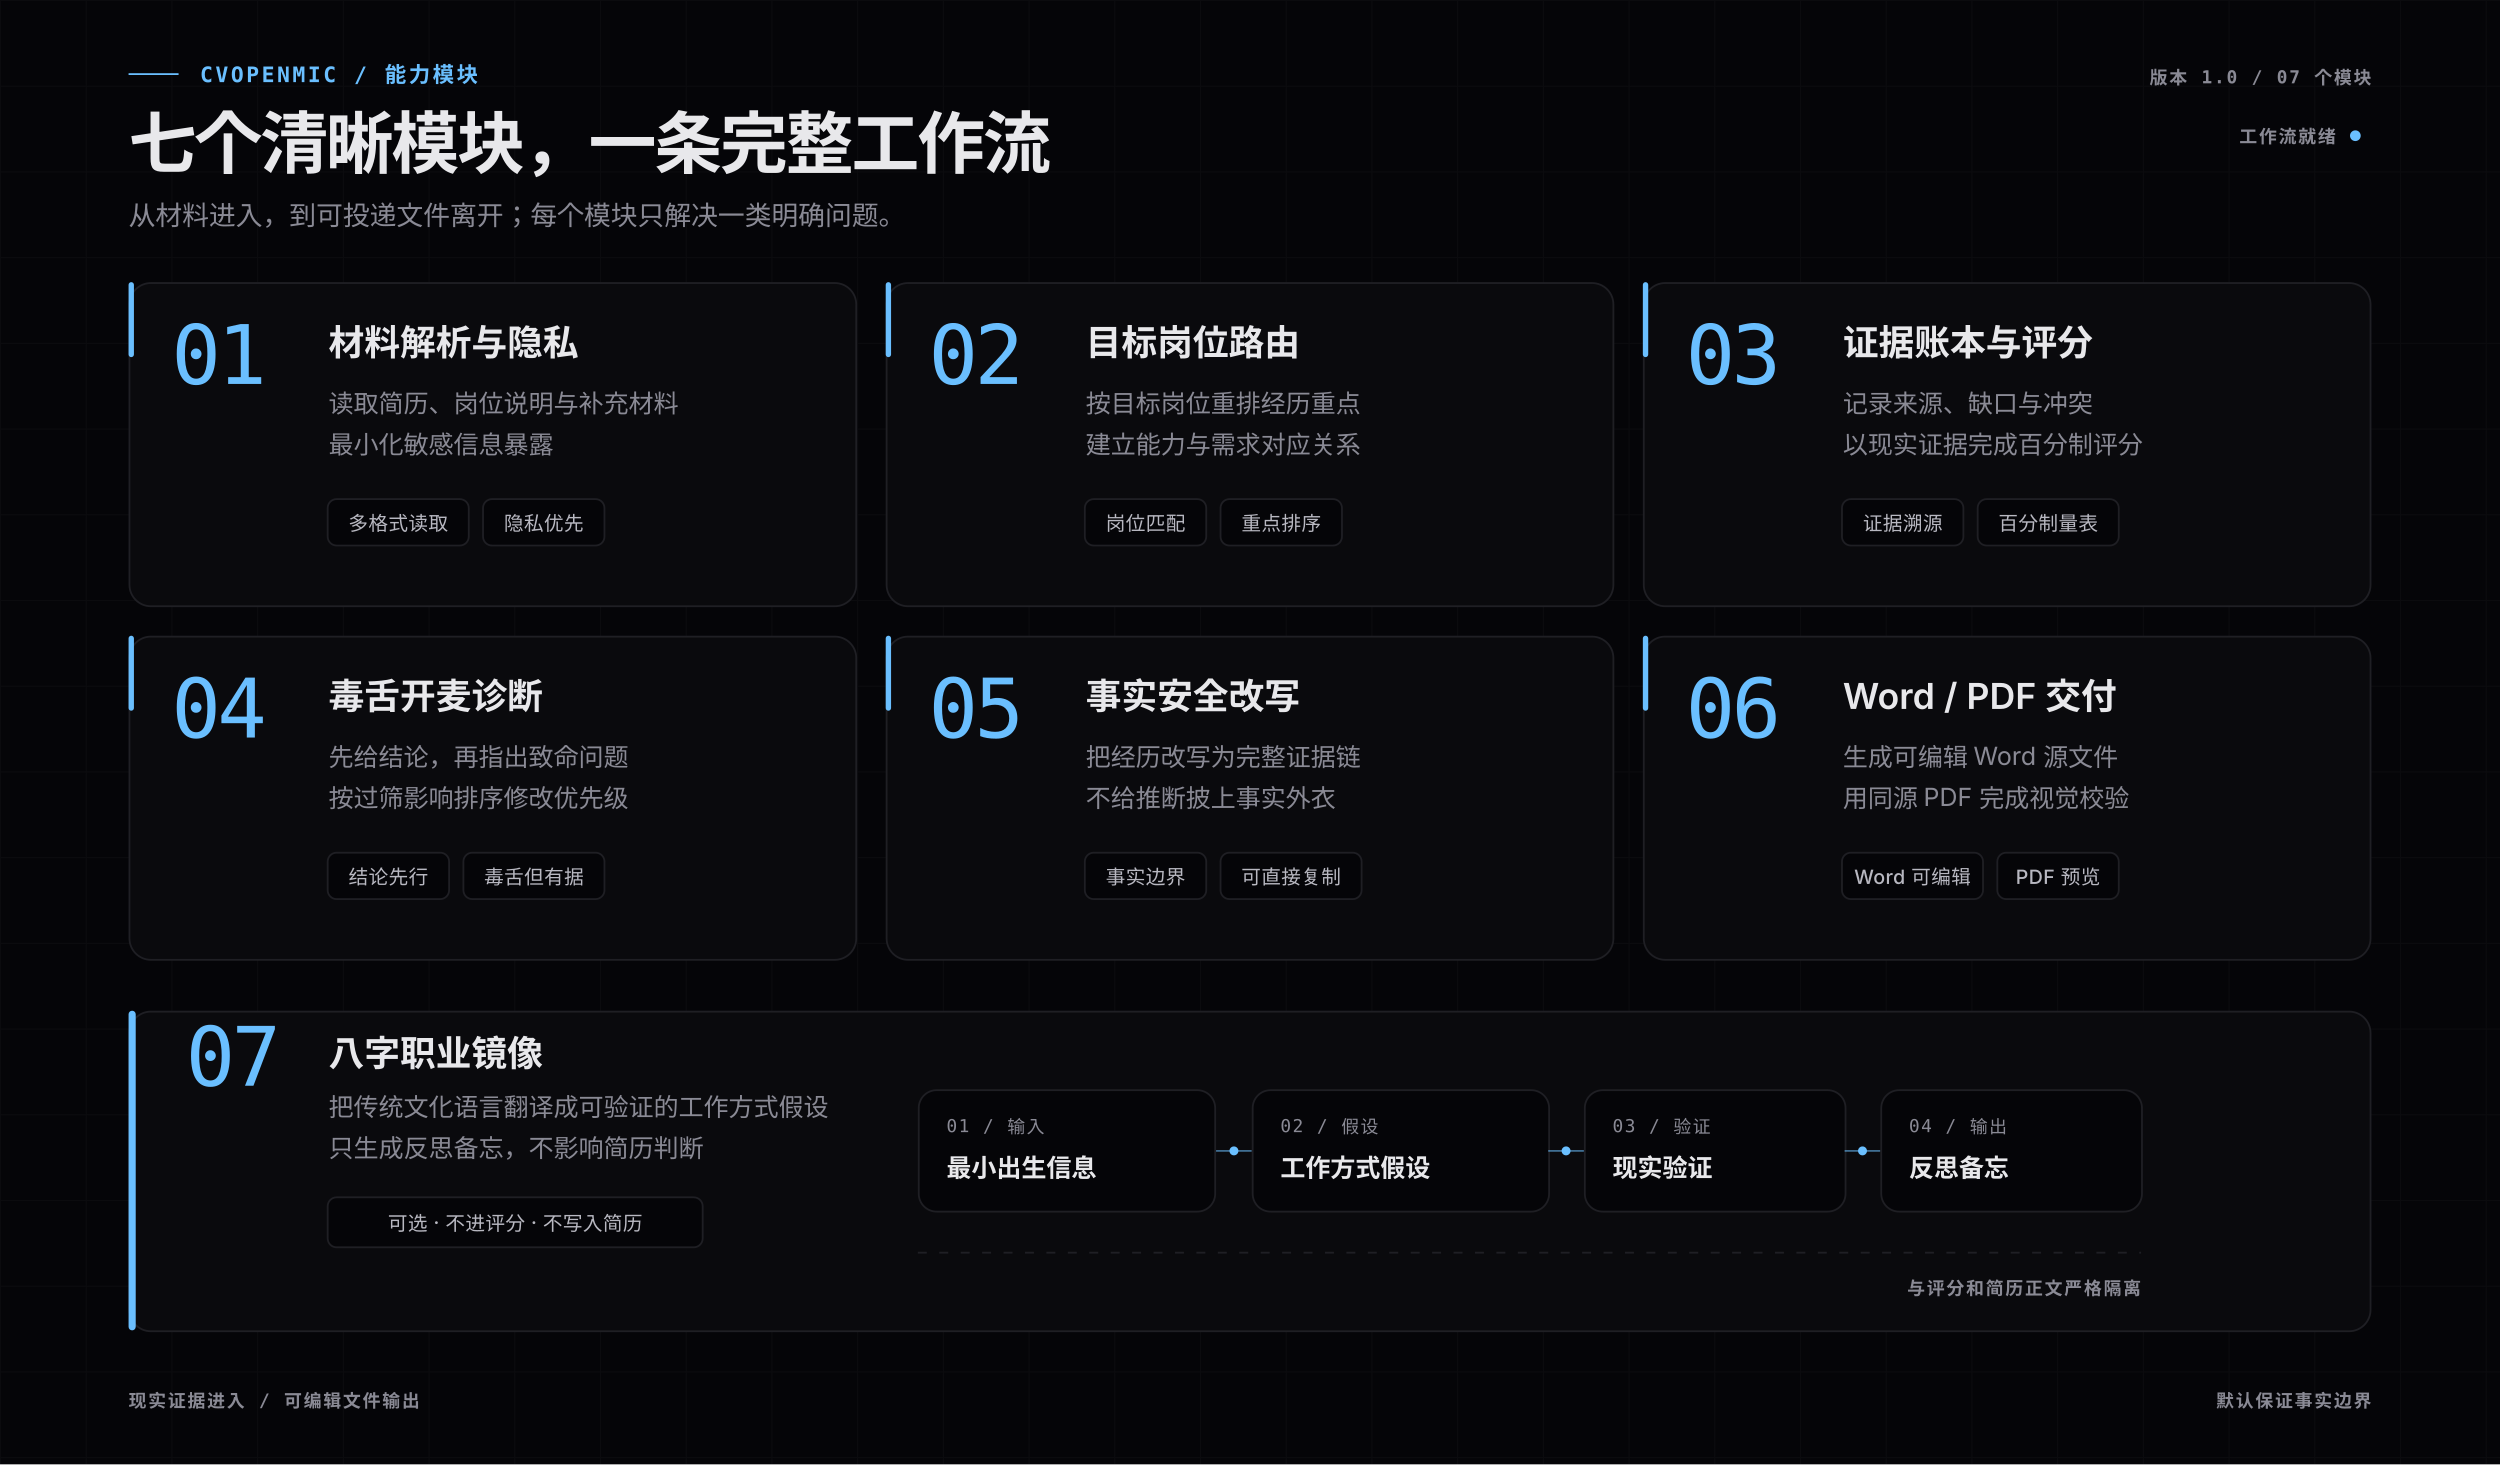
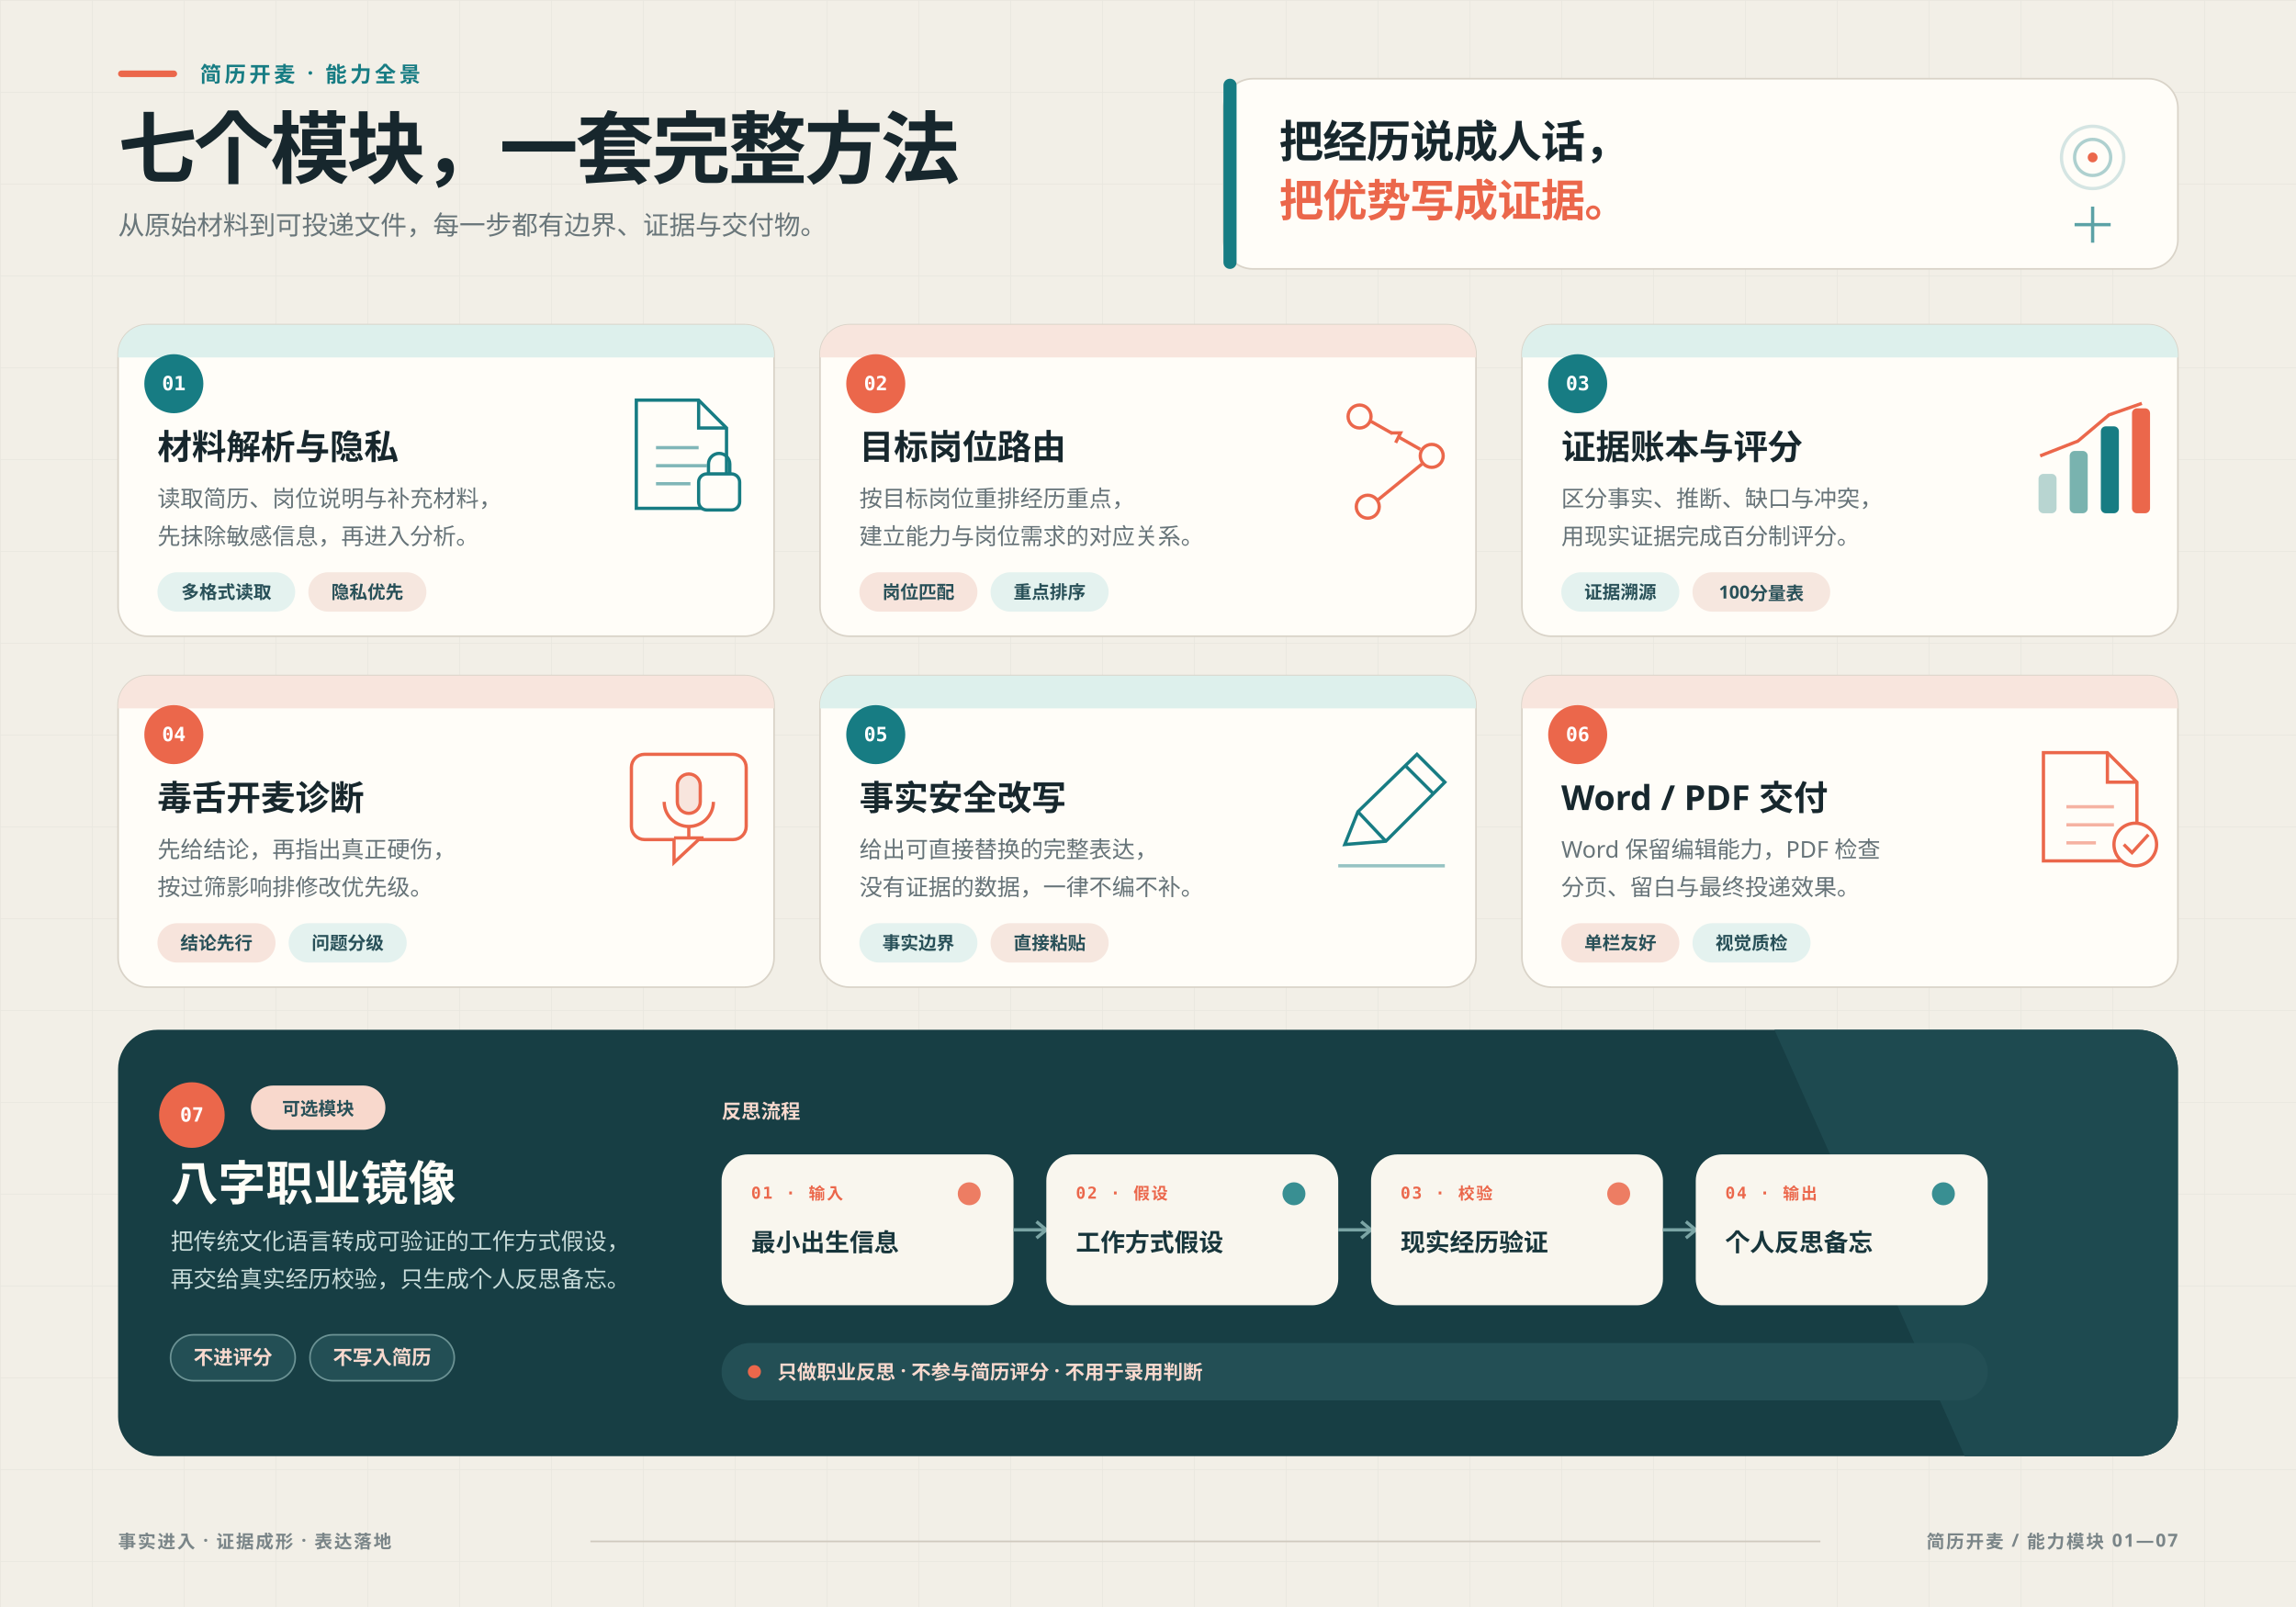
- <svg xmlns="http://www.w3.org/2000/svg" width="1400" height="820" viewBox="0 0 1400 820" role="img" aria-labelledby="title desc">
+ <svg xmlns="http://www.w3.org/2000/svg" width="1400" height="980" viewBox="0 0 1400 980" role="img" aria-labelledby="title desc">
  <defs>
-     <pattern id="grid" width="48" height="48" patternUnits="userSpaceOnUse">
-       <path d="M48 0H0V48" fill="none" stroke="#E8E8EB" stroke-width="1" opacity="0.028" />
+     <pattern id="grid" width="56" height="56" patternUnits="userSpaceOnUse">
+       <path d="M56 0H0V56" fill="none" stroke="#17313A" stroke-width="1" opacity="0.045" />
    </pattern>
    <style>
-       text { font-family: Inter, "Noto Sans SC", "Microsoft YaHei", sans-serif; }
+       text { font-family: "Noto Sans SC", "Microsoft YaHei", "PingFang SC", sans-serif; }
      .mono { font-family: "Cascadia Mono", Consolas, monospace; }
-       .eyebrow { font-size: 12px; font-weight: 600; letter-spacing: 1.4px; fill: #6ABFFF; }
-       .heading { font-size: 38px; font-weight: 600; letter-spacing: -1.2px; fill: #E8E8EB; }
-       .sub { font-size: 15px; font-weight: 400; fill: #8A8A95; }
-       .number { font-size: 46px; font-weight: 500; letter-spacing: -2px; fill: #6ABFFF; }
-       .cardTitle { font-size: 20px; font-weight: 600; fill: #E8E8EB; }
-       .body { font-size: 14px; font-weight: 400; fill: #8A8A95; }
-       .tag { font-size: 11px; font-weight: 500; letter-spacing: .2px; fill: #B8B8C1; }
-       .flowMeta { font-size: 10px; font-weight: 500; letter-spacing: .8px; fill: #8A8A95; }
-       .flow { font-size: 14px; font-weight: 600; fill: #E8E8EB; }
-       .footer { font-size: 10px; font-weight: 600; letter-spacing: 1px; fill: #8A8A95; }
+       .eyebrow { font-size: 13px; font-weight: 700; letter-spacing: 2px; fill: #177C83; }
+       .heading { font-size: 48px; font-weight: 800; letter-spacing: -1.5px; fill: #17272D; }
+       .sub { font-size: 16px; font-weight: 400; fill: #69767A; }
+       .claim { font-size: 27px; font-weight: 800; letter-spacing: -.4px; fill: #17272D; }
+       .claimAccent { font-size: 27px; font-weight: 800; letter-spacing: -.4px; fill: #EB674B; }
+       .number { font-size: 12px; font-weight: 800; fill: #FFFFFF; }
+       .cardTitle { font-size: 21px; font-weight: 750; fill: #17272D; }
+       .body { font-size: 14px; font-weight: 400; fill: #667378; }
+       .tag { font-size: 11px; font-weight: 700; fill: #285058; }
+       .baziTitle { font-size: 29px; font-weight: 800; fill: #FFFDF7; }
+       .baziBody { font-size: 14px; font-weight: 400; fill: #C7DBD9; }
+       .flowNo { font-size: 10px; font-weight: 800; letter-spacing: 1px; fill: #EB674B; }
+       .flowTitle { font-size: 15px; font-weight: 750; fill: #17353B; }
+       .guard { font-size: 12px; font-weight: 700; fill: #F9D9CE; }
+       .footer { font-size: 11px; font-weight: 700; letter-spacing: 1px; fill: #7A8588; }
    </style>
  </defs>
-   <rect width="1400" height="820" fill="#050508" />
-   <rect width="1400" height="820" fill="url(#grid)" />
+   <rect width="1400" height="980" fill="#F2EFE7" />
+   <rect width="1400" height="980" fill="url(#grid)" />
  <g id="header">
-     <rect x="72" y="41" width="28" height="1" fill="#6ABFFF" />
-     <text x="112" y="46" class="eyebrow mono">CVOPENMIC / 能力模块</text>
-     <text x="72" y="94" class="heading">七个清晰模块，一条完整工作流</text>
-     <text x="72" y="126" class="sub">从材料进入，到可投递文件离开；每个模块只解决一类明确问题。</text>
-     <text x="1328" y="47" text-anchor="end" class="footer mono">版本 1.0 / 07 个模块</text>
-     <circle cx="1319" cy="76" r="3" fill="#6ABFFF" />
-     <text x="1308" y="80" text-anchor="end" class="footer mono">工作流就绪</text>
+     <rect x="72" y="43" width="36" height="4" rx="2" fill="#EB674B" />
+     <text x="122" y="50" class="eyebrow">简历开麦 · 能力全景</text>
+     <text x="72" y="108" class="heading">七个模块，一套完整方法</text>
+     <text x="72" y="143" class="sub">从原始材料到可投递文件，每一步都有边界、证据与交付物。</text>
+     <g transform="translate(746 48)">
+       <rect x="0" y="0" width="582" height="116" rx="18" fill="#FFFDF8" stroke="#D9D3C8" />
+       <rect x="0" y="0" width="8" height="116" rx="4" fill="#177C83" />
+       <text x="34" y="48" class="claim">把经历说成人话，</text>
+       <text x="34" y="84" class="claimAccent">把优势写成证据。</text>
+       <g transform="translate(510 28)" fill="none" stroke="#177C83" stroke-width="2">
+         <circle cx="20" cy="20" r="19" opacity=".18" />
+         <circle cx="20" cy="20" r="11" opacity=".35" />
+         <circle cx="20" cy="20" r="3" fill="#EB674B" stroke="none" />
+         <path d="M20 50V72M9 61H31" opacity=".7" />
+       </g>
+     </g>
  </g>
  <g id="core-modules">
-     <g transform="translate(72 158)">
-       <rect x="0.5" y="0.5" width="407" height="181" rx="12" fill="#0A0A0D" stroke="#1F1F24" />
-       <text x="24" y="57" class="number mono">01</text>
-       <text x="112" y="41" class="cardTitle">材料解析与隐私</text>
-       <text x="112" y="73" class="body">读取简历、岗位说明与补充材料</text>
-       <text x="112" y="96" class="body">最小化敏感信息暴露</text>
-       <rect x="111.5" y="121.5" width="79" height="26" rx="5" fill="#050508" stroke="#1F1F24" />
-       <text x="151" y="139" text-anchor="middle" class="tag">多格式读取</text>
-       <rect x="198.5" y="121.5" width="68" height="26" rx="5" fill="#050508" stroke="#1F1F24" />
-       <text x="232.5" y="139" text-anchor="middle" class="tag">隐私优先</text>
-       <rect x="0" y="0" width="3" height="42" rx="1.5" fill="#6ABFFF" />
-     </g>
-     <g transform="translate(496 158)">
-       <rect x="0.5" y="0.5" width="407" height="181" rx="12" fill="#0A0A0D" stroke="#1F1F24" />
-       <text x="24" y="57" class="number mono">02</text>
-       <text x="112" y="41" class="cardTitle">目标岗位路由</text>
-       <text x="112" y="73" class="body">按目标岗位重排经历重点</text>
-       <text x="112" y="96" class="body">建立能力与需求对应关系</text>
-       <rect x="111.5" y="121.5" width="68" height="26" rx="5" fill="#050508" stroke="#1F1F24" />
-       <text x="145.5" y="139" text-anchor="middle" class="tag">岗位匹配</text>
-       <rect x="187.5" y="121.5" width="68" height="26" rx="5" fill="#050508" stroke="#1F1F24" />
-       <text x="221.5" y="139" text-anchor="middle" class="tag">重点排序</text>
-       <rect x="0" y="0" width="3" height="42" rx="1.5" fill="#6ABFFF" />
-     </g>
-     <g transform="translate(920 158)">
-       <rect x="0.5" y="0.5" width="407" height="181" rx="12" fill="#0A0A0D" stroke="#1F1F24" />
-       <text x="24" y="57" class="number mono">03</text>
-       <text x="112" y="41" class="cardTitle">证据账本与评分</text>
-       <text x="112" y="73" class="body">记录来源、缺口与冲突</text>
-       <text x="112" y="96" class="body">以现实证据完成百分制评分</text>
-       <rect x="111.5" y="121.5" width="68" height="26" rx="5" fill="#050508" stroke="#1F1F24" />
-       <text x="145.5" y="139" text-anchor="middle" class="tag">证据溯源</text>
-       <rect x="187.5" y="121.5" width="79" height="26" rx="5" fill="#050508" stroke="#1F1F24" />
-       <text x="227" y="139" text-anchor="middle" class="tag">百分制量表</text>
-       <rect x="0" y="0" width="3" height="42" rx="1.5" fill="#6ABFFF" />
-     </g>
-     <g transform="translate(72 356)">
-       <rect x="0.5" y="0.5" width="407" height="181" rx="12" fill="#0A0A0D" stroke="#1F1F24" />
-       <text x="24" y="57" class="number mono">04</text>
-       <text x="112" y="41" class="cardTitle">毒舌开麦诊断</text>
-       <text x="112" y="73" class="body">先给结论，再指出致命问题</text>
-       <text x="112" y="96" class="body">按过筛影响排序修改优先级</text>
-       <rect x="111.5" y="121.5" width="68" height="26" rx="5" fill="#050508" stroke="#1F1F24" />
-       <text x="145.5" y="139" text-anchor="middle" class="tag">结论先行</text>
-       <rect x="187.5" y="121.5" width="79" height="26" rx="5" fill="#050508" stroke="#1F1F24" />
-       <text x="227" y="139" text-anchor="middle" class="tag">毒舌但有据</text>
-       <rect x="0" y="0" width="3" height="42" rx="1.5" fill="#6ABFFF" />
-     </g>
-     <g transform="translate(496 356)">
-       <rect x="0.5" y="0.5" width="407" height="181" rx="12" fill="#0A0A0D" stroke="#1F1F24" />
-       <text x="24" y="57" class="number mono">05</text>
-       <text x="112" y="41" class="cardTitle">事实安全改写</text>
-       <text x="112" y="73" class="body">把经历改写为完整证据链</text>
-       <text x="112" y="96" class="body">不给推断披上事实外衣</text>
-       <rect x="111.5" y="121.5" width="68" height="26" rx="5" fill="#050508" stroke="#1F1F24" />
-       <text x="145.5" y="139" text-anchor="middle" class="tag">事实边界</text>
-       <rect x="187.5" y="121.5" width="79" height="26" rx="5" fill="#050508" stroke="#1F1F24" />
-       <text x="227" y="139" text-anchor="middle" class="tag">可直接复制</text>
-       <rect x="0" y="0" width="3" height="42" rx="1.5" fill="#6ABFFF" />
-     </g>
-     <g transform="translate(920 356)">
-       <rect x="0.5" y="0.5" width="407" height="181" rx="12" fill="#0A0A0D" stroke="#1F1F24" />
-       <text x="24" y="57" class="number mono">06</text>
-       <text x="112" y="41" class="cardTitle">Word / PDF 交付</text>
-       <text x="112" y="73" class="body">生成可编辑 Word 源文件</text>
-       <text x="112" y="96" class="body">用同源 PDF 完成视觉校验</text>
-       <rect x="111.5" y="121.5" width="79" height="26" rx="5" fill="#050508" stroke="#1F1F24" />
-       <text x="151" y="139" text-anchor="middle" class="tag">Word 可编辑</text>
-       <rect x="198.5" y="121.5" width="68" height="26" rx="5" fill="#050508" stroke="#1F1F24" />
-       <text x="232.5" y="139" text-anchor="middle" class="tag">PDF 预览</text>
-       <rect x="0" y="0" width="3" height="42" rx="1.5" fill="#6ABFFF" />
-     </g>
-   </g>
-   <g id="bazi-lens">
-     <rect x="72.5" y="566.5" width="1255" height="179" rx="12" fill="#0A0A0D" stroke="#1F1F24" />
-     <rect x="72" y="566" width="4" height="179" rx="2" fill="#6ABFFF" />
-     <text x="104" y="608" class="number mono">07</text>
-     <text x="184" y="597" class="cardTitle">八字职业镜像</text>
-     <text x="184" y="625" class="body">把传统文化语言翻译成可验证的工作方式假设</text>
-     <text x="184" y="648" class="body">只生成反思备忘，不影响简历判断</text>
-     <rect x="183.5" y="670.5" width="210" height="28" rx="5" fill="#050508" stroke="#1F1F24" />
-     <text x="288.5" y="689" text-anchor="middle" class="tag">可选 · 不进评分 · 不写入简历</text>
-     <g transform="translate(514 610)">
-       <g>
-         <rect x="0.5" y="0.5" width="166" height="68" rx="10" fill="#050508" stroke="#1F1F24" />
-         <text x="16" y="24" class="flowMeta mono">01 / 输入</text>
-         <text x="16" y="49" class="flow">最小出生信息</text>
-       </g>
-       <line x1="167" y1="34.5" x2="187" y2="34.5" stroke="#6ABFFF" opacity=".55" />
-       <circle cx="177" cy="34.5" r="2.5" fill="#6ABFFF" />
-       <g transform="translate(187 0)">
-         <rect x="0.5" y="0.5" width="166" height="68" rx="10" fill="#050508" stroke="#1F1F24" />
-         <text x="16" y="24" class="flowMeta mono">02 / 假设</text>
-         <text x="16" y="49" class="flow">工作方式假设</text>
-       </g>
-       <line x1="353" y1="34.5" x2="373" y2="34.5" stroke="#6ABFFF" opacity=".55" />
-       <circle cx="363" cy="34.5" r="2.5" fill="#6ABFFF" />
-       <g transform="translate(373 0)">
-         <rect x="0.5" y="0.5" width="146" height="68" rx="10" fill="#050508" stroke="#1F1F24" />
-         <text x="16" y="24" class="flowMeta mono">03 / 验证</text>
-         <text x="16" y="49" class="flow">现实验证</text>
-       </g>
-       <line x1="519" y1="34.5" x2="539" y2="34.5" stroke="#6ABFFF" opacity=".55" />
-       <circle cx="529" cy="34.5" r="2.5" fill="#6ABFFF" />
-       <g transform="translate(539 0)">
-         <rect x="0.5" y="0.5" width="146" height="68" rx="10" fill="#050508" stroke="#1F1F24" />
-         <text x="16" y="24" class="flowMeta mono">04 / 输出</text>
-         <text x="16" y="49" class="flow">反思备忘</text>
-       </g>
-       <line x1="0" y1="91.5" x2="685" y2="91.5" stroke="#1F1F24" stroke-dasharray="5 7" />
-       <text x="685" y="115" text-anchor="end" class="footer mono">与评分和简历正文严格隔离</text>
-     </g>
-   </g>
-   <text x="72" y="788" class="footer mono">现实证据进入 / 可编辑文件输出</text>
-   <text x="1328" y="788" text-anchor="end" class="footer mono">默认保证事实边界</text>
+     <g transform="translate(72 198)">
+       <rect x="0" y="0" width="400" height="190" rx="18" fill="#FFFDF8" stroke="#D9D3C8" />
+       <path d="M18 0H382A18 18 0 0 1 400 18V20H0V18A18 18 0 0 1 18 0Z" fill="#DDF0EC" />
+       <circle cx="34" cy="36" r="18" fill="#177C83" />
+       <text x="34" y="40" text-anchor="middle" class="number mono">01</text>
+       <text x="24" y="82" class="cardTitle">材料解析与隐私</text>
+       <text x="24" y="111" class="body">读取简历、岗位说明与补充材料，</text>
+       <text x="24" y="134" class="body">先抹除敏感信息，再进入分析。</text>
+       <rect x="24" y="151" width="84" height="24" rx="12" fill="#E4F2EF" />
+       <text x="66" y="167" text-anchor="middle" class="tag">多格式读取</text>
+       <rect x="116" y="151" width="72" height="24" rx="12" fill="#F6E7DF" />
+       <text x="152" y="167" text-anchor="middle" class="tag">隐私优先</text>
+       <g transform="translate(316 46)" fill="none" stroke="#177C83" stroke-width="2">
+         <path d="M0 0H38L55 17V66H0Z" />
+         <path d="M38 0V17H55" />
+         <path d="M12 29H38M12 40H43M12 51H33" opacity=".55" />
+         <rect x="38" y="45" width="25" height="22" rx="5" fill="#FFFDF8" />
+         <path d="M44 45V39A6.5 6.5 0 0 1 57 39V45" />
+       </g>
+     </g>
+     <g transform="translate(500 198)">
+       <rect x="0" y="0" width="400" height="190" rx="18" fill="#FFFDF8" stroke="#D9D3C8" />
+       <path d="M18 0H382A18 18 0 0 1 400 18V20H0V18A18 18 0 0 1 18 0Z" fill="#F8E5DD" />
+       <circle cx="34" cy="36" r="18" fill="#EB674B" />
+       <text x="34" y="40" text-anchor="middle" class="number mono">02</text>
+       <text x="24" y="82" class="cardTitle">目标岗位路由</text>
+       <text x="24" y="111" class="body">按目标岗位重排经历重点，</text>
+       <text x="24" y="134" class="body">建立能力与岗位需求的对应关系。</text>
+       <rect x="24" y="151" width="72" height="24" rx="12" fill="#F7E4DC" />
+       <text x="60" y="167" text-anchor="middle" class="tag">岗位匹配</text>
+       <rect x="104" y="151" width="72" height="24" rx="12" fill="#E4F2EF" />
+       <text x="140" y="167" text-anchor="middle" class="tag">重点排序</text>
+       <g transform="translate(318 47)" fill="none" stroke="#EB674B" stroke-width="2">
+         <circle cx="11" cy="9" r="7" />
+         <circle cx="55" cy="33" r="7" />
+         <circle cx="16" cy="64" r="7" />
+         <path d="M18 12L48 29M49 38L22 60" />
+         <path d="M30 19L36 19L33 25" fill="#FFFDF8" />
+       </g>
+     </g>
+     <g transform="translate(928 198)">
+       <rect x="0" y="0" width="400" height="190" rx="18" fill="#FFFDF8" stroke="#D9D3C8" />
+       <path d="M18 0H382A18 18 0 0 1 400 18V20H0V18A18 18 0 0 1 18 0Z" fill="#DDF0EC" />
+       <circle cx="34" cy="36" r="18" fill="#177C83" />
+       <text x="34" y="40" text-anchor="middle" class="number mono">03</text>
+       <text x="24" y="82" class="cardTitle">证据账本与评分</text>
+       <text x="24" y="111" class="body">区分事实、推断、缺口与冲突，</text>
+       <text x="24" y="134" class="body">用现实证据完成百分制评分。</text>
+       <rect x="24" y="151" width="72" height="24" rx="12" fill="#E4F2EF" />
+       <text x="60" y="167" text-anchor="middle" class="tag">证据溯源</text>
+       <rect x="104" y="151" width="84" height="24" rx="12" fill="#F6E7DF" />
+       <text x="146" y="167" text-anchor="middle" class="tag">100分量表</text>
+       <g transform="translate(315 48)">
+         <rect x="0" y="43" width="11" height="24" rx="3" fill="#B8D5D1" />
+         <rect x="19" y="29" width="11" height="38" rx="3" fill="#79B3AF" />
+         <rect x="38" y="14" width="11" height="53" rx="3" fill="#177C83" />
+         <rect x="57" y="3" width="11" height="64" rx="3" fill="#EB674B" />
+         <path d="M1 32L24 23L43 7L63 0" fill="none" stroke="#EB674B" stroke-width="2" />
+       </g>
+     </g>
+     <g transform="translate(72 412)">
+       <rect x="0" y="0" width="400" height="190" rx="18" fill="#FFFDF8" stroke="#D9D3C8" />
+       <path d="M18 0H382A18 18 0 0 1 400 18V20H0V18A18 18 0 0 1 18 0Z" fill="#F8E5DD" />
+       <circle cx="34" cy="36" r="18" fill="#EB674B" />
+       <text x="34" y="40" text-anchor="middle" class="number mono">04</text>
+       <text x="24" y="82" class="cardTitle">毒舌开麦诊断</text>
+       <text x="24" y="111" class="body">先给结论，再指出真正硬伤，</text>
+       <text x="24" y="134" class="body">按过筛影响排修改优先级。</text>
+       <rect x="24" y="151" width="72" height="24" rx="12" fill="#F7E4DC" />
+       <text x="60" y="167" text-anchor="middle" class="tag">结论先行</text>
+       <rect x="104" y="151" width="72" height="24" rx="12" fill="#E4F2EF" />
+       <text x="140" y="167" text-anchor="middle" class="tag">问题分级</text>
+       <g transform="translate(316 48)" fill="none" stroke="#EB674B" stroke-width="2">
+         <path d="M5 0H59A8 8 0 0 1 67 8V44A8 8 0 0 1 59 52H38L23 66V52H5A8 8 0 0 1-3 44V8A8 8 0 0 1 5 0Z" />
+         <rect x="25" y="12" width="14" height="24" rx="7" fill="#F8E5DD" />
+         <path d="M17 29A15 15 0 0 0 47 29M32 44V51M23 51H41" />
+       </g>
+     </g>
+     <g transform="translate(500 412)">
+       <rect x="0" y="0" width="400" height="190" rx="18" fill="#FFFDF8" stroke="#D9D3C8" />
+       <path d="M18 0H382A18 18 0 0 1 400 18V20H0V18A18 18 0 0 1 18 0Z" fill="#DDF0EC" />
+       <circle cx="34" cy="36" r="18" fill="#177C83" />
+       <text x="34" y="40" text-anchor="middle" class="number mono">05</text>
+       <text x="24" y="82" class="cardTitle">事实安全改写</text>
+       <text x="24" y="111" class="body">给出可直接替换的完整表达，</text>
+       <text x="24" y="134" class="body">没有证据的数据，一律不编不补。</text>
+       <rect x="24" y="151" width="72" height="24" rx="12" fill="#E4F2EF" />
+       <text x="60" y="167" text-anchor="middle" class="tag">事实边界</text>
+       <rect x="104" y="151" width="72" height="24" rx="12" fill="#F6E7DF" />
+       <text x="140" y="167" text-anchor="middle" class="tag">直接粘贴</text>
+       <g transform="translate(315 48)" fill="none" stroke="#177C83" stroke-width="2">
+         <path d="M5 55L13 35L49 0L66 17L30 53L5 55Z" />
+         <path d="M13 35L30 53M42 7L59 24" />
+         <path d="M1 68H66" opacity=".45" />
+       </g>
+     </g>
+     <g transform="translate(928 412)">
+       <rect x="0" y="0" width="400" height="190" rx="18" fill="#FFFDF8" stroke="#D9D3C8" />
+       <path d="M18 0H382A18 18 0 0 1 400 18V20H0V18A18 18 0 0 1 18 0Z" fill="#F8E5DD" />
+       <circle cx="34" cy="36" r="18" fill="#EB674B" />
+       <text x="34" y="40" text-anchor="middle" class="number mono">06</text>
+       <text x="24" y="82" class="cardTitle">Word / PDF 交付</text>
+       <text x="24" y="111" class="body">Word 保留编辑能力，PDF 检查</text>
+       <text x="24" y="134" class="body">分页、留白与最终投递效果。</text>
+       <rect x="24" y="151" width="72" height="24" rx="12" fill="#F7E4DC" />
+       <text x="60" y="167" text-anchor="middle" class="tag">单栏友好</text>
+       <rect x="104" y="151" width="72" height="24" rx="12" fill="#E4F2EF" />
+       <text x="140" y="167" text-anchor="middle" class="tag">视觉质检</text>
+       <g transform="translate(318 47)" fill="none" stroke="#EB674B" stroke-width="2">
+         <path d="M0 0H39L57 18V66H0Z" />
+         <path d="M39 0V18H57" />
+         <path d="M14 33H43M14 44H43M14 55H32" opacity=".5" />
+         <circle cx="56" cy="56" r="13" fill="#FFFDF8" />
+         <path d="M49 56L54 61L64 50" />
+       </g>
+     </g>
+   </g>
+   <g id="bazi-career-mirror">
+     <rect x="72" y="628" width="1256" height="260" rx="24" fill="#173E44" />
+     <path d="M1082 628H1304A24 24 0 0 1 1328 652V864A24 24 0 0 1 1304 888H1198Z" fill="#1E4A50" />
+     <circle cx="117" cy="680" r="20" fill="#EB674B" />
+     <text x="117" y="684" text-anchor="middle" class="number mono">07</text>
+     <rect x="153" y="662" width="82" height="27" rx="13.5" fill="#F8D8CC" />
+     <text x="194" y="680" text-anchor="middle" class="tag">可选模块</text>
+     <text x="104" y="732" class="baziTitle">八字职业镜像</text>
+     <text x="104" y="762" class="baziBody">把传统文化语言转成可验证的工作方式假设，</text>
+     <text x="104" y="785" class="baziBody">再交给真实经历校验，只生成个人反思备忘。</text>
+     <rect x="104" y="814" width="76" height="28" rx="14" fill="#234F55" stroke="#6B9294" />
+     <text x="142" y="832" text-anchor="middle" class="guard">不进评分</text>
+     <rect x="189" y="814" width="88" height="28" rx="14" fill="#234F55" stroke="#6B9294" />
+     <text x="233" y="832" text-anchor="middle" class="guard">不写入简历</text>
+     <g transform="translate(440 682)">
+       <text x="0" y="0" class="guard">反思流程</text>
+       <g transform="translate(0 22)">
+         <rect x="0" y="0" width="178" height="92" rx="16" fill="#F9F6EE" />
+         <text x="18" y="27" class="flowNo mono">01 · 输入</text>
+         <text x="18" y="59" class="flowTitle">最小出生信息</text>
+         <circle cx="151" cy="24" r="7" fill="#EB674B" opacity=".85" />
+       </g>
+       <line x1="178" y1="68" x2="198" y2="68" stroke="#7BA5A5" stroke-width="2" />
+       <path d="M192 63L198 68L192 73" fill="none" stroke="#7BA5A5" stroke-width="2" />
+       <g transform="translate(198 22)">
+         <rect x="0" y="0" width="178" height="92" rx="16" fill="#F9F6EE" />
+         <text x="18" y="27" class="flowNo mono">02 · 假设</text>
+         <text x="18" y="59" class="flowTitle">工作方式假设</text>
+         <circle cx="151" cy="24" r="7" fill="#177C83" opacity=".85" />
+       </g>
+       <line x1="376" y1="68" x2="396" y2="68" stroke="#7BA5A5" stroke-width="2" />
+       <path d="M390 63L396 68L390 73" fill="none" stroke="#7BA5A5" stroke-width="2" />
+       <g transform="translate(396 22)">
+         <rect x="0" y="0" width="178" height="92" rx="16" fill="#F9F6EE" />
+         <text x="18" y="27" class="flowNo mono">03 · 校验</text>
+         <text x="18" y="59" class="flowTitle">现实经历验证</text>
+         <circle cx="151" cy="24" r="7" fill="#EB674B" opacity=".85" />
+       </g>
+       <line x1="574" y1="68" x2="594" y2="68" stroke="#7BA5A5" stroke-width="2" />
+       <path d="M588 63L594 68L588 73" fill="none" stroke="#7BA5A5" stroke-width="2" />
+       <g transform="translate(594 22)">
+         <rect x="0" y="0" width="178" height="92" rx="16" fill="#F9F6EE" />
+         <text x="18" y="27" class="flowNo mono">04 · 输出</text>
+         <text x="18" y="59" class="flowTitle">个人反思备忘</text>
+         <circle cx="151" cy="24" r="7" fill="#177C83" opacity=".85" />
+       </g>
+       <rect x="0" y="137" width="772" height="35" rx="17.5" fill="#234F55" />
+       <circle cx="20" cy="154.5" r="4" fill="#EB674B" />
+       <text x="34" y="159" class="guard">只做职业反思 · 不参与简历评分 · 不用于录用判断</text>
+     </g>
+   </g>
+   <g id="footer">
+     <text x="72" y="944" class="footer">事实进入 · 证据成形 · 表达落地</text>
+     <line x1="360" y1="940" x2="1110" y2="940" stroke="#CFC9BE" />
+     <text x="1328" y="944" text-anchor="end" class="footer">简历开麦 / 能力模块 01—07</text>
+   </g>
</svg>
